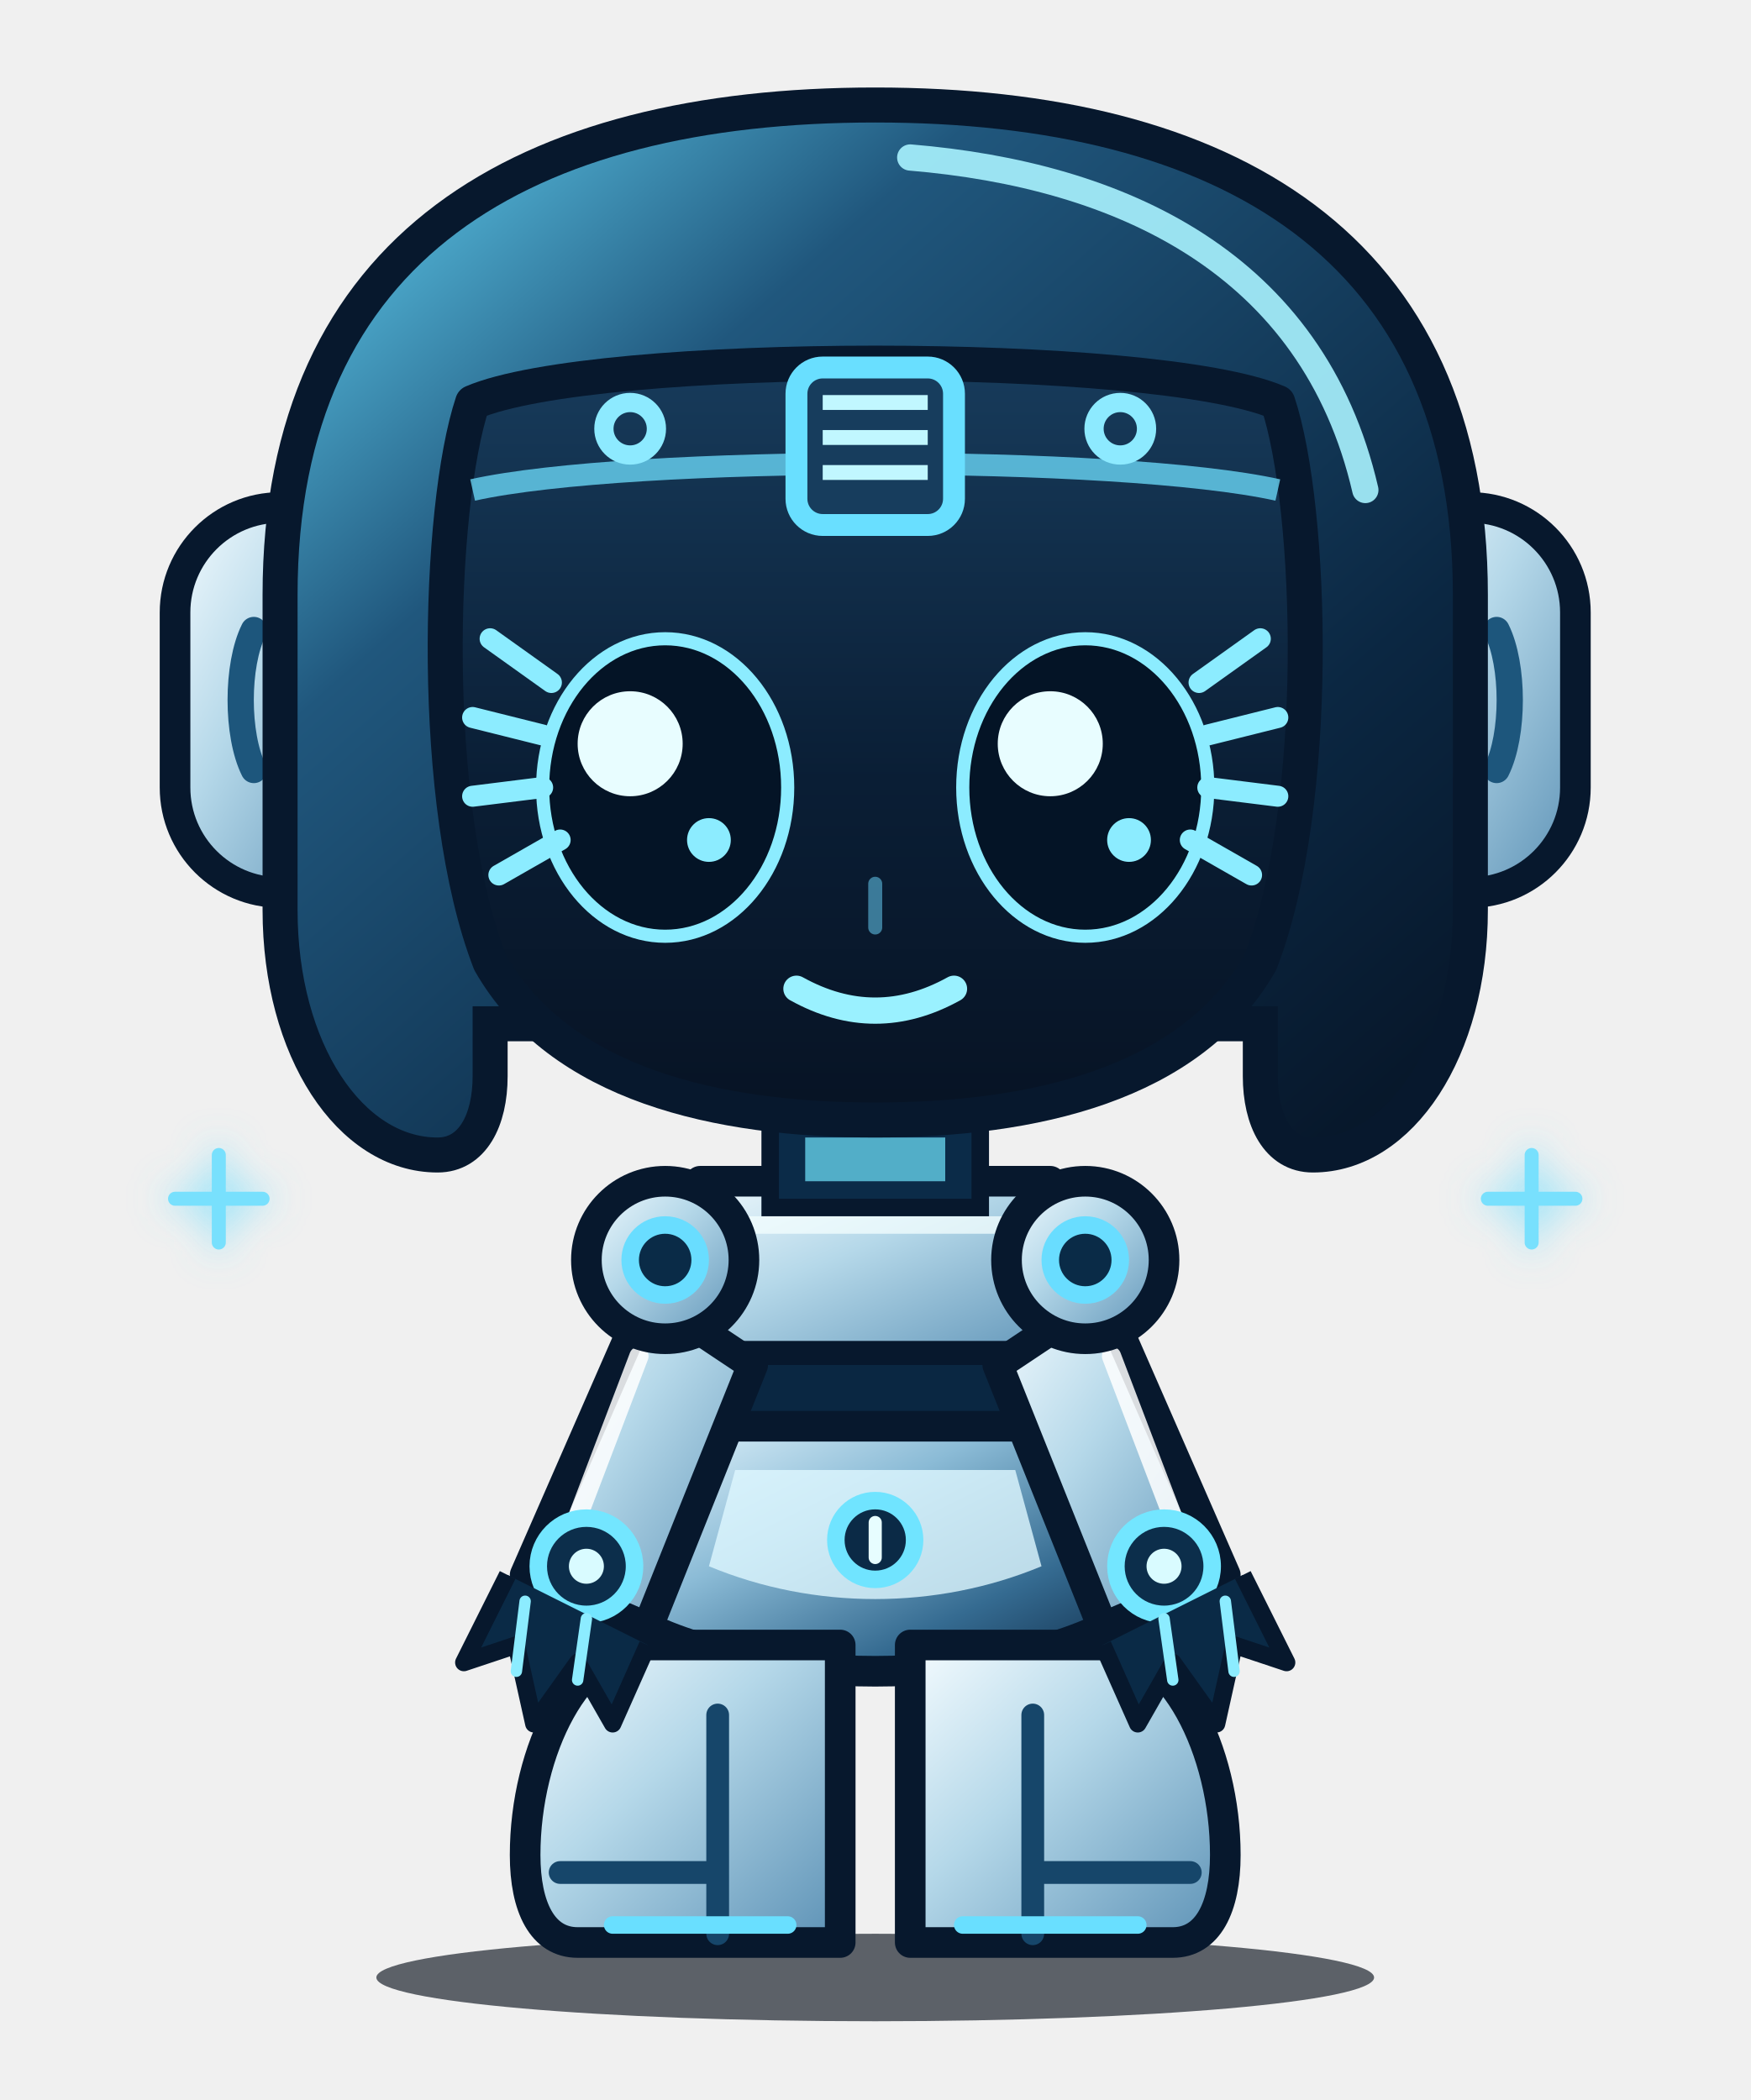
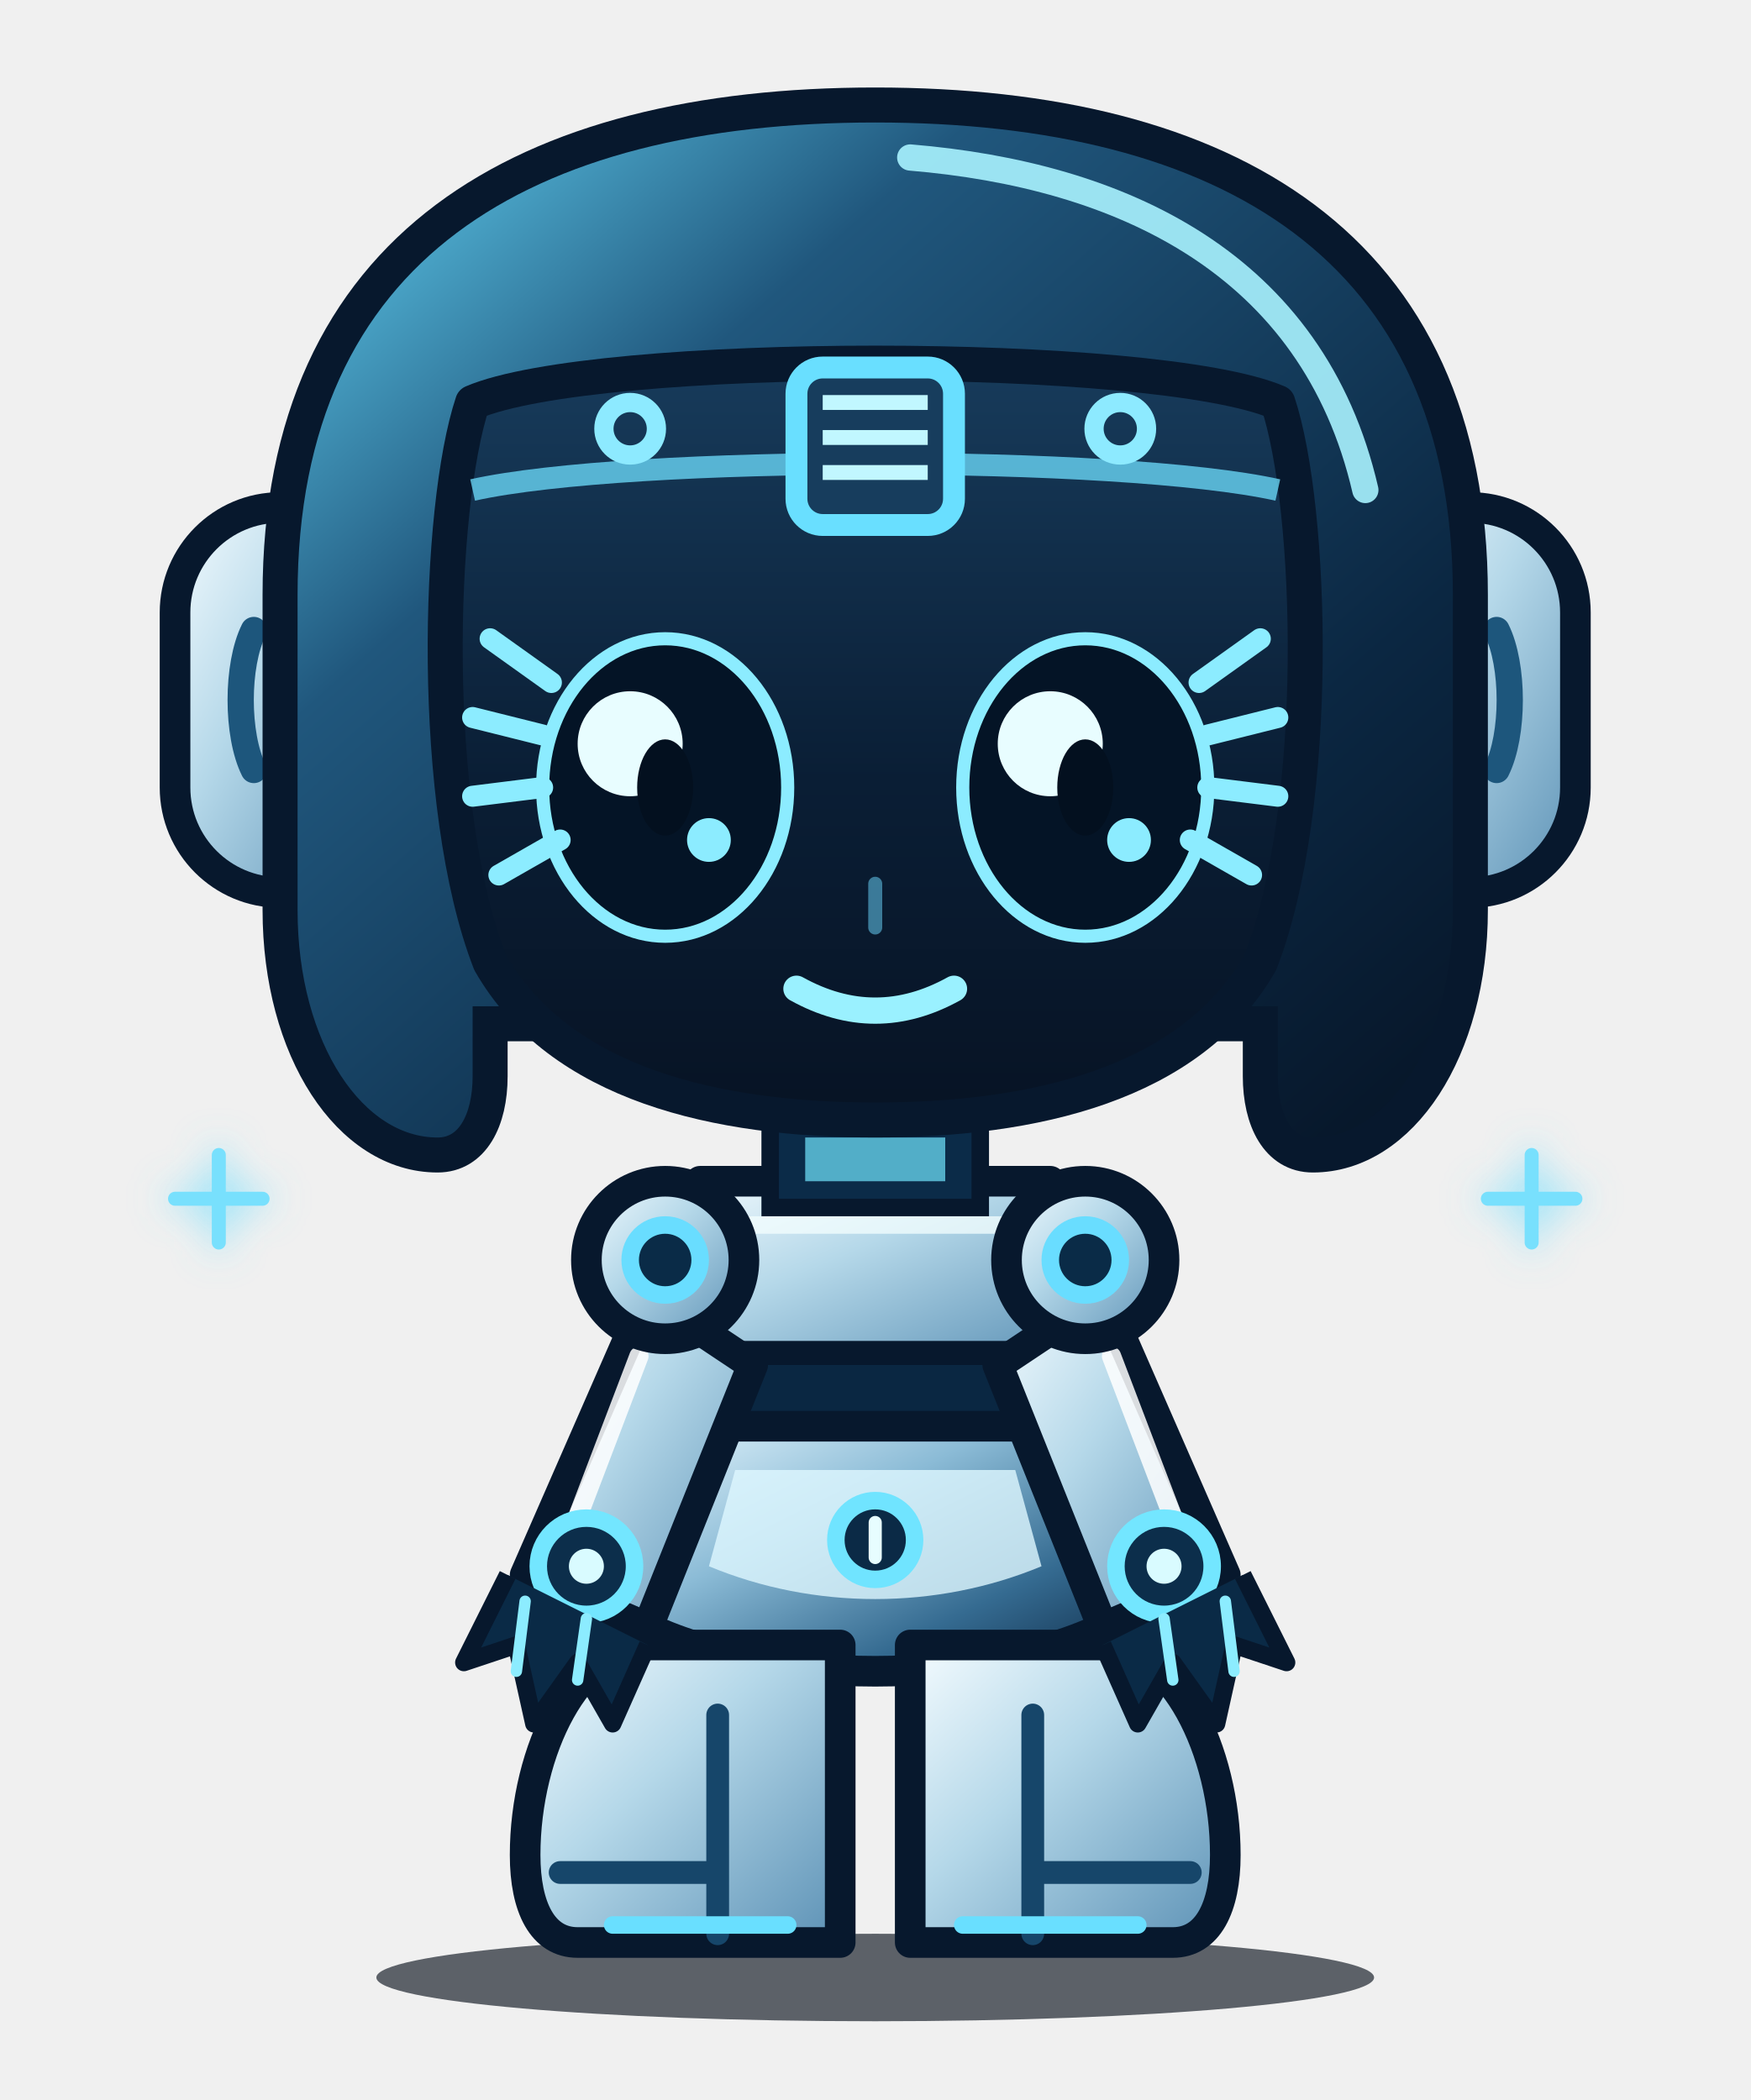
<svg xmlns="http://www.w3.org/2000/svg" viewBox="0 0 200 240" width="200" height="240" fill="none" role="img" aria-labelledby="title desc">
  <defs>
    <linearGradient id="shell" x1="0" y1="0" x2="1" y2="1">
      <stop stop-color="#e8f8ff" />
      <stop offset=".38" stop-color="#8bbbd6" />
      <stop offset=".72" stop-color="#356b91" />
      <stop offset="1" stop-color="#102d4a" />
    </linearGradient>
    <linearGradient id="armor" x1="0" y1="0" x2="1" y2="1">
      <stop stop-color="#f5fcff" />
      <stop offset=".42" stop-color="#b5d8e9" />
      <stop offset="1" stop-color="#5c91b5" />
    </linearGradient>
    <linearGradient id="helmet" x1="0" y1="0" x2="1" y2="1">
      <stop stop-color="#69dfff" />
      <stop offset=".3" stop-color="#20577d" />
      <stop offset=".72" stop-color="#0b2742" />
      <stop offset="1" stop-color="#061324" />
    </linearGradient>
    <linearGradient id="face" x1="0" y1="0" x2="0" y2="1">
      <stop stop-color="#173b5b" />
      <stop offset=".55" stop-color="#0a1e35" />
      <stop offset="1" stop-color="#071324" />
    </linearGradient>
    <linearGradient id="cyan" x1="0" y1="0" x2="1" y2="1">
      <stop stop-color="#f2ffff" />
      <stop offset=".42" stop-color="#8cf0ff" />
      <stop offset="1" stop-color="#22a9d9" />
    </linearGradient>
    <filter id="glow" x="-100%" y="-100%" width="300%" height="300%">
      <feGaussianBlur stdDeviation="2.2" result="blur" />
      <feMerge>
        <feMergeNode in="blur" />
        <feMergeNode in="SourceGraphic" />
      </feMerge>
    </filter>
  </defs>
  <ellipse cx="100" cy="226" rx="57" ry="5" fill="#020a15" opacity=".62" />
  <g id="torso">
    <path d="M80 135h40l4 20H76l4-20z" fill="url(#armor)" stroke="#07182d" stroke-width="3.5" stroke-linejoin="round" />
    <path d="M83 155h34v8H83z" fill="#0a2742" stroke="#07182d" stroke-width="2" />
    <path d="M78 163h44l6 22c-14 8-42 8-56 0l6-22z" fill="url(#shell)" stroke="#07182d" stroke-width="3.5" stroke-linejoin="round" />
    <path d="M84 168h32l3 11c-12 5-26 5-38 0z" fill="#dff7ff" opacity=".8" />
    <circle cx="100" cy="176" r="4.5" fill="#0b2a46" stroke="#70e4ff" stroke-width="2" />
    <path d="M100 174v4" stroke="#e7fdff" stroke-width="1.5" stroke-linecap="round" />
    <path d="M82 140h36" stroke="#f4ffff" stroke-opacity=".75" stroke-width="2" stroke-linecap="round" />
  </g>
  <g id="legs">
    <path d="M74 188h22v34H66c-4 0-6-4-6-10 0-12 6-24 14-24z" fill="url(#armor)" stroke="#07182d" stroke-width="3.5" stroke-linejoin="round" />
    <path d="M104 188h22c8 0 14 12 14 24 0 6-2 10-6 10h-30v-34z" fill="url(#armor)" stroke="#07182d" stroke-width="3.5" stroke-linejoin="round" />
    <path d="M82 196v25M118 196v25M64 214h18M118 214h18" stroke="#16466a" stroke-width="2.6" stroke-linecap="round" />
    <path d="M70 220h20M110 220h20" stroke="#69dfff" stroke-width="2" stroke-linecap="round" />
  </g>
  <g id="leftArm" class="arm">
    <path d="M74 148l-14 32 14 6 12-30z" fill="url(#armor)" stroke="#07182d" stroke-width="3.5" stroke-linejoin="round" />
    <path d="M73 155l-8 21" stroke="#ffffff" stroke-opacity=".85" stroke-width="2.2" stroke-linecap="round" />
    <circle cx="67" cy="179" r="5.5" fill="#0c2e4b" stroke="#73e6ff" stroke-width="2" />
    <circle cx="67" cy="179" r="2" fill="#d9fbff" />
    <circle cx="76" cy="144" r="9" fill="url(#armor)" stroke="#07182d" stroke-width="3.5" />
    <circle cx="76" cy="144" r="4" fill="#0a2b47" stroke="#69ddff" stroke-width="2" />
    <g id="leftHand">
      <path d="M58 180l-5 10 6-2 2 9 5-7 4 7 4-9" fill="#0a2a46" stroke="#07182d" stroke-width="2" stroke-linejoin="round" />
      <path d="M60 183l-1 8M67 185l-1 7" stroke="#8cecff" stroke-width="1.3" stroke-linecap="round" />
    </g>
  </g>
  <g id="rightArm" class="arm">
    <path d="M126 148l14 32-14 6-12-30z" fill="url(#armor)" stroke="#07182d" stroke-width="3.5" stroke-linejoin="round" />
    <path d="M127 155l8 21" stroke="#ffffff" stroke-opacity=".85" stroke-width="2.2" stroke-linecap="round" />
    <circle cx="133" cy="179" r="5.5" fill="#0c2e4b" stroke="#73e6ff" stroke-width="2" />
    <circle cx="133" cy="179" r="2" fill="#d9fbff" />
    <circle cx="124" cy="144" r="9" fill="url(#armor)" stroke="#07182d" stroke-width="3.5" />
    <circle cx="124" cy="144" r="4" fill="#0a2b47" stroke="#69ddff" stroke-width="2" />
    <g id="rightHand">
      <path d="M142 180l5 10-6-2-2 9-5-7-4 7-4-9" fill="#0a2a46" stroke="#07182d" stroke-width="2" stroke-linejoin="round" />
      <path d="M140 183l1 8M133 185l1 7" stroke="#8cecff" stroke-width="1.3" stroke-linecap="round" />
    </g>
  </g>
  <g id="neck">
    <path d="M88 128h24v10H88z" fill="#0b2b48" stroke="#07182d" stroke-width="2" />
    <path d="M92 130h16v5H92z" fill="#70e5ff" opacity=".7" />
  </g>
  <g id="headPivot">
    <g id="ears">
      <rect x="20" y="58" width="24" height="44" rx="12" fill="url(#armor)" stroke="#07182d" stroke-width="3.5" />
      <path d="M29 72c-2 4-2 12 0 16" stroke="#1d567c" stroke-width="3" stroke-linecap="round" />
      <rect x="156" y="58" width="24" height="44" rx="12" fill="url(#armor)" stroke="#07182d" stroke-width="3.5" />
      <path d="M171 72c2 4 2 12 0 16" stroke="#1d567c" stroke-width="3" stroke-linecap="round" />
    </g>
    <path d="M32 68C32 28 60 12 100 12s68 16 68 56v36c0 16-8 28-18 28-4 0-6-4-6-9v-6H56v6c0 5-2 9-6 9-10 0-18-12-18-28V68z" fill="url(#helmet)" stroke="#07182d" stroke-width="4" />
    <path d="M104 18c24 2 46 12 52 38" stroke="#a8f3ff" stroke-width="3" stroke-linecap="round" opacity=".9" />
    <path d="M54 46c14-6 78-6 92 0 4 12 5 46-2 64-8 14-26 18-44 18s-36-4-44-18c-7-18-6-52-2-64z" fill="url(#face)" stroke="#07182d" stroke-width="4" stroke-linejoin="round" />
    <path d="M54 56c18-4 74-4 92 0" stroke="#6edfff" stroke-width="2.5" opacity=".75" />
    <rect x="91" y="42" width="18" height="18" rx="3" fill="#173d5d" stroke="#69dfff" stroke-width="2.5" />
    <path d="M94 46h12M94 50h12M94 54h12" stroke="#c1f7ff" stroke-width="1.7" />
    <circle cx="72" cy="49" r="3" stroke="#8deaff" stroke-width="2.2" />
    <circle cx="128" cy="49" r="3" stroke="#8deaff" stroke-width="2.2" />
    <g id="eyes">
      <ellipse cx="76" cy="90" rx="14" ry="17" fill="#041426" stroke="#8cecff" stroke-width="1.5" />
      <circle cx="72" cy="85" r="6" fill="#e8fdff" />
      <circle cx="81" cy="96" r="2.5" fill="#8cecff" />
      <path d="M63 78l-7-5M62 84l-8-2M62 90l-8 1M64 96l-7 4" stroke="#8cecff" stroke-width="2.4" stroke-linecap="round" />
      <ellipse cx="124" cy="90" rx="14" ry="17" fill="#041426" stroke="#8cecff" stroke-width="1.5" />
      <circle cx="120" cy="85" r="6" fill="#e8fdff" />
      <circle cx="129" cy="96" r="2.5" fill="#8cecff" />
      <path d="M137 78l7-5M138 84l8-2M138 90l8 1M136 96l7 4" stroke="#8cecff" stroke-width="2.4" stroke-linecap="round" />
    </g>
-     <g id="pupils" opacity="0">
-       <ellipse cx="76" cy="90" rx="4" ry="8" fill="#051529" />
-       <ellipse cx="124" cy="90" rx="4" ry="8" fill="#051529" />
+     <g id="pupils">
+       <ellipse id="pupilLeft" cx="76" cy="90" rx="3.2" ry="5.5" fill="#03101f" />
+       <ellipse id="pupilRight" cx="124" cy="90" rx="3.2" ry="5.5" fill="#03101f" />
    </g>
    <g id="eyelids" opacity="0">
      <path d="M60 82Q76 66 92 82L92 93Q76 98 60 93Z M108 82Q124 66 140 82L140 93Q124 98 108 93Z" fill="#07182d" stroke="#69ddff" stroke-width="1.4" />
    </g>
    <g id="mouthGroup">
      <path id="mouthLine" d="M91 113q9 5 18 0" stroke="#9af1ff" stroke-width="3" stroke-linecap="round" />
      <path id="mouthOpen" d="M91 112q9 14 18 0q-1 14-9 14t-9-14z" fill="#020b18" stroke="#82eaff" stroke-width="2" opacity="0" />
    </g>
    <path d="M100 101v5" stroke="#5bbadf" stroke-width="1.6" stroke-linecap="round" opacity=".6" />
  </g>
  <g opacity=".85" filter="url(#glow)">
    <path d="M25 132v10m-5-5h10M175 132v10m-5-5h10" stroke="#64ddff" stroke-width="1.6" stroke-linecap="round" />
  </g>
</svg>
